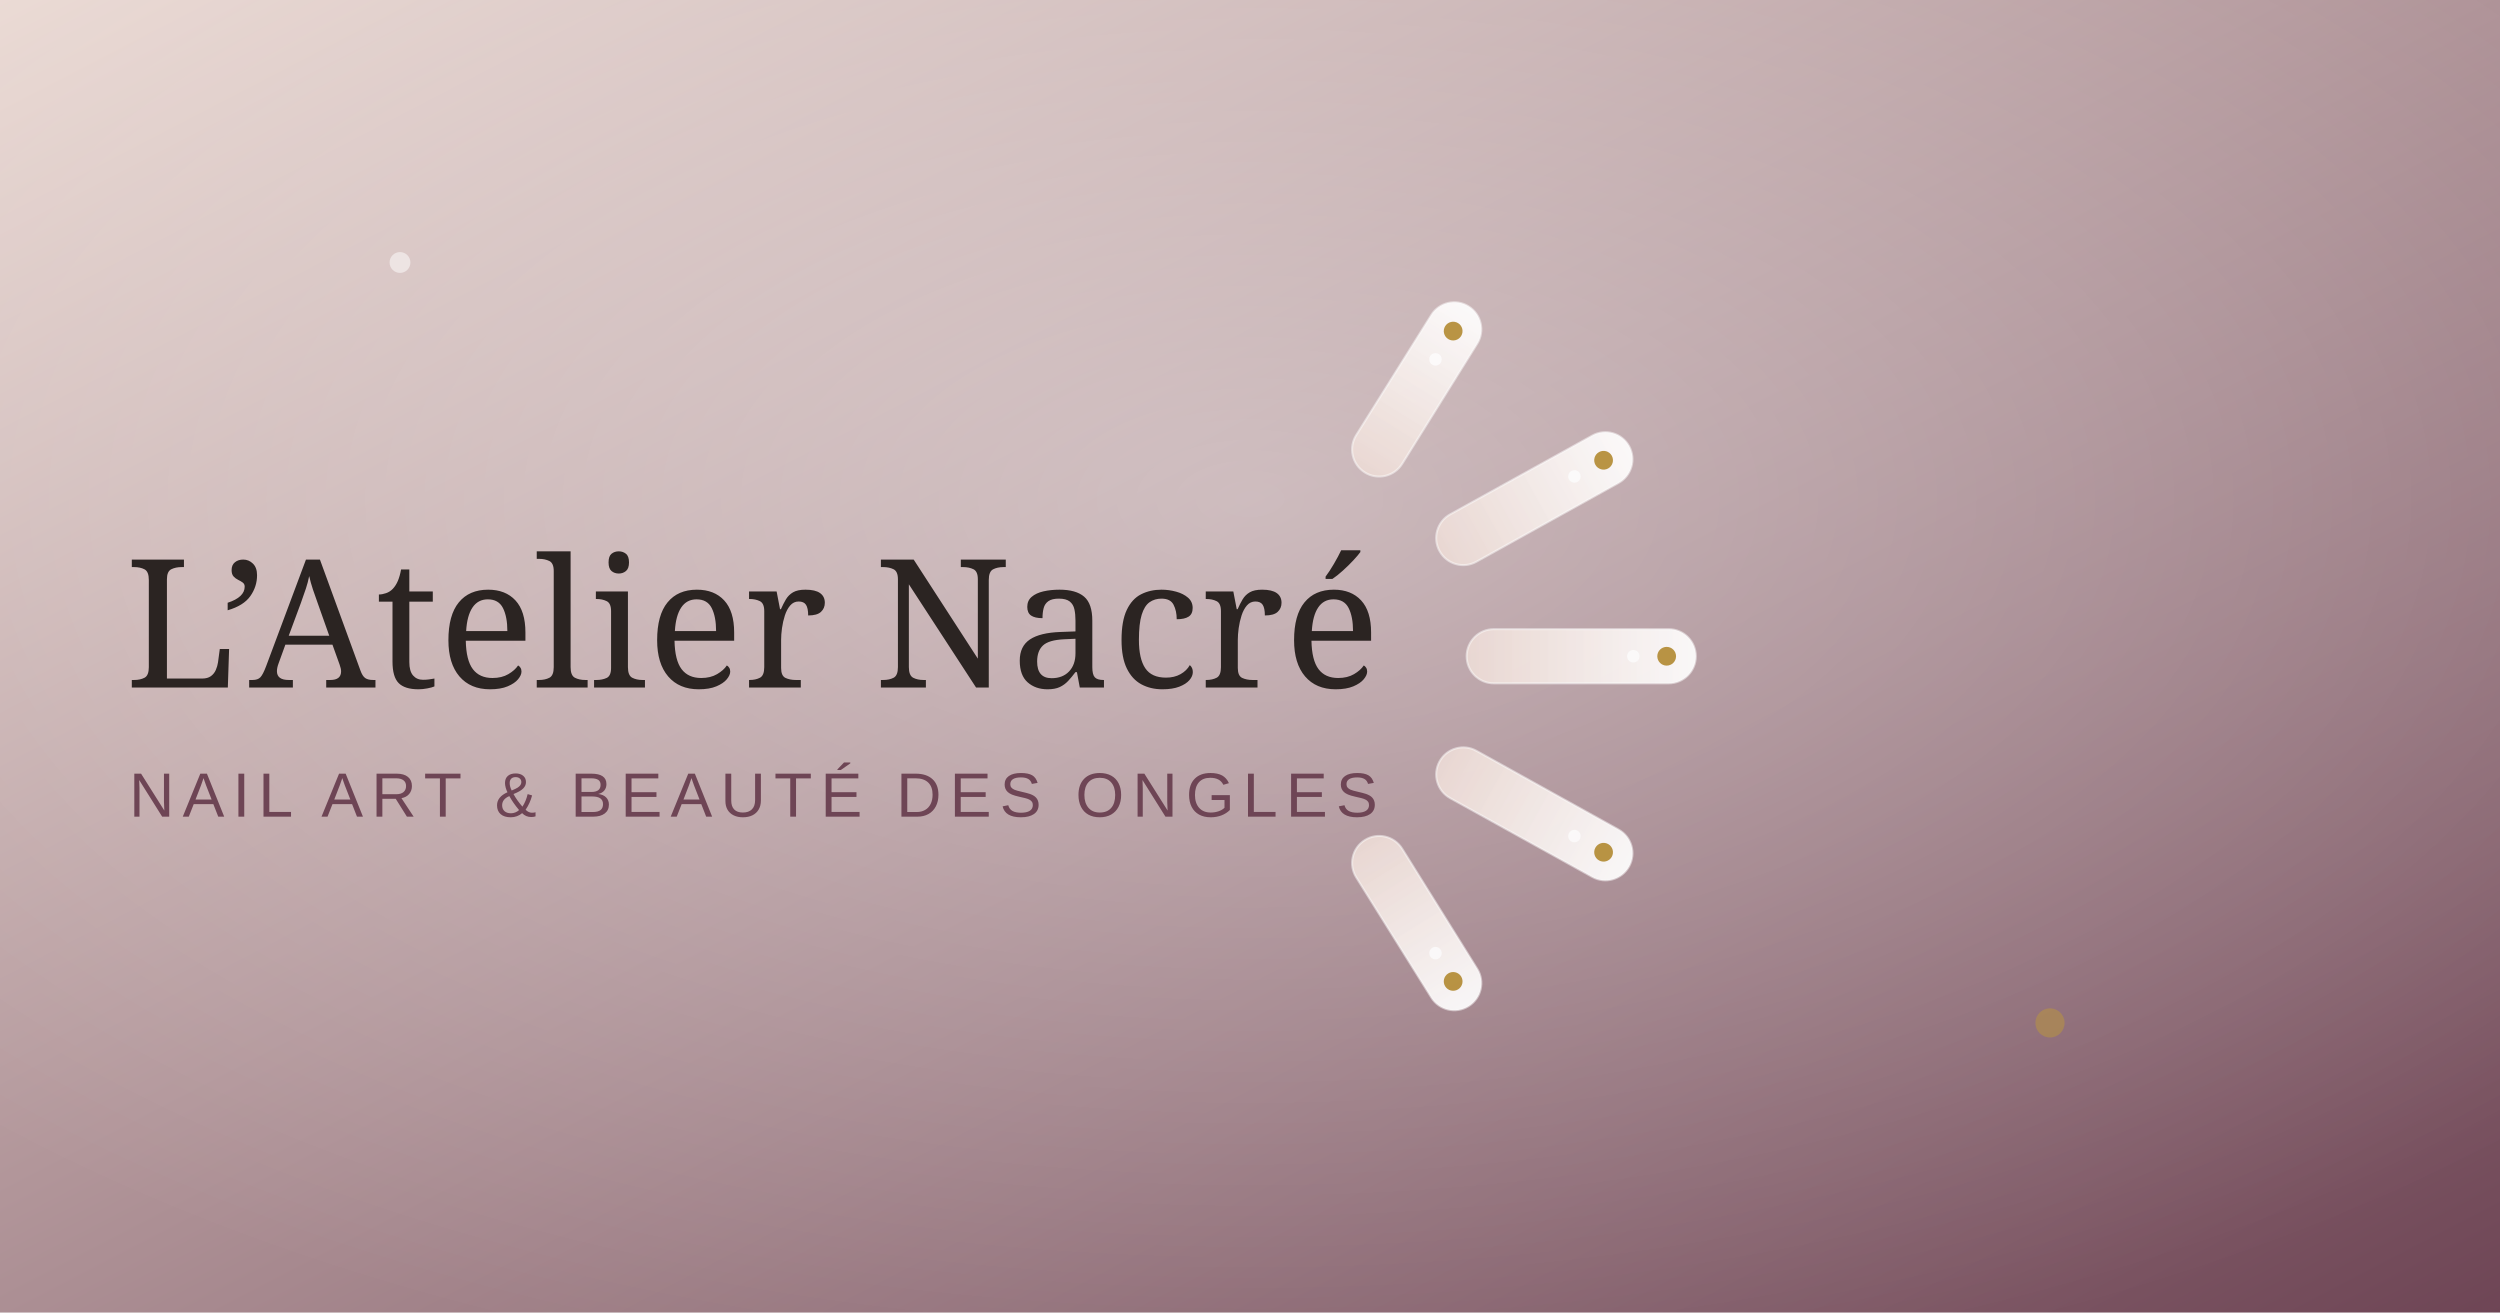
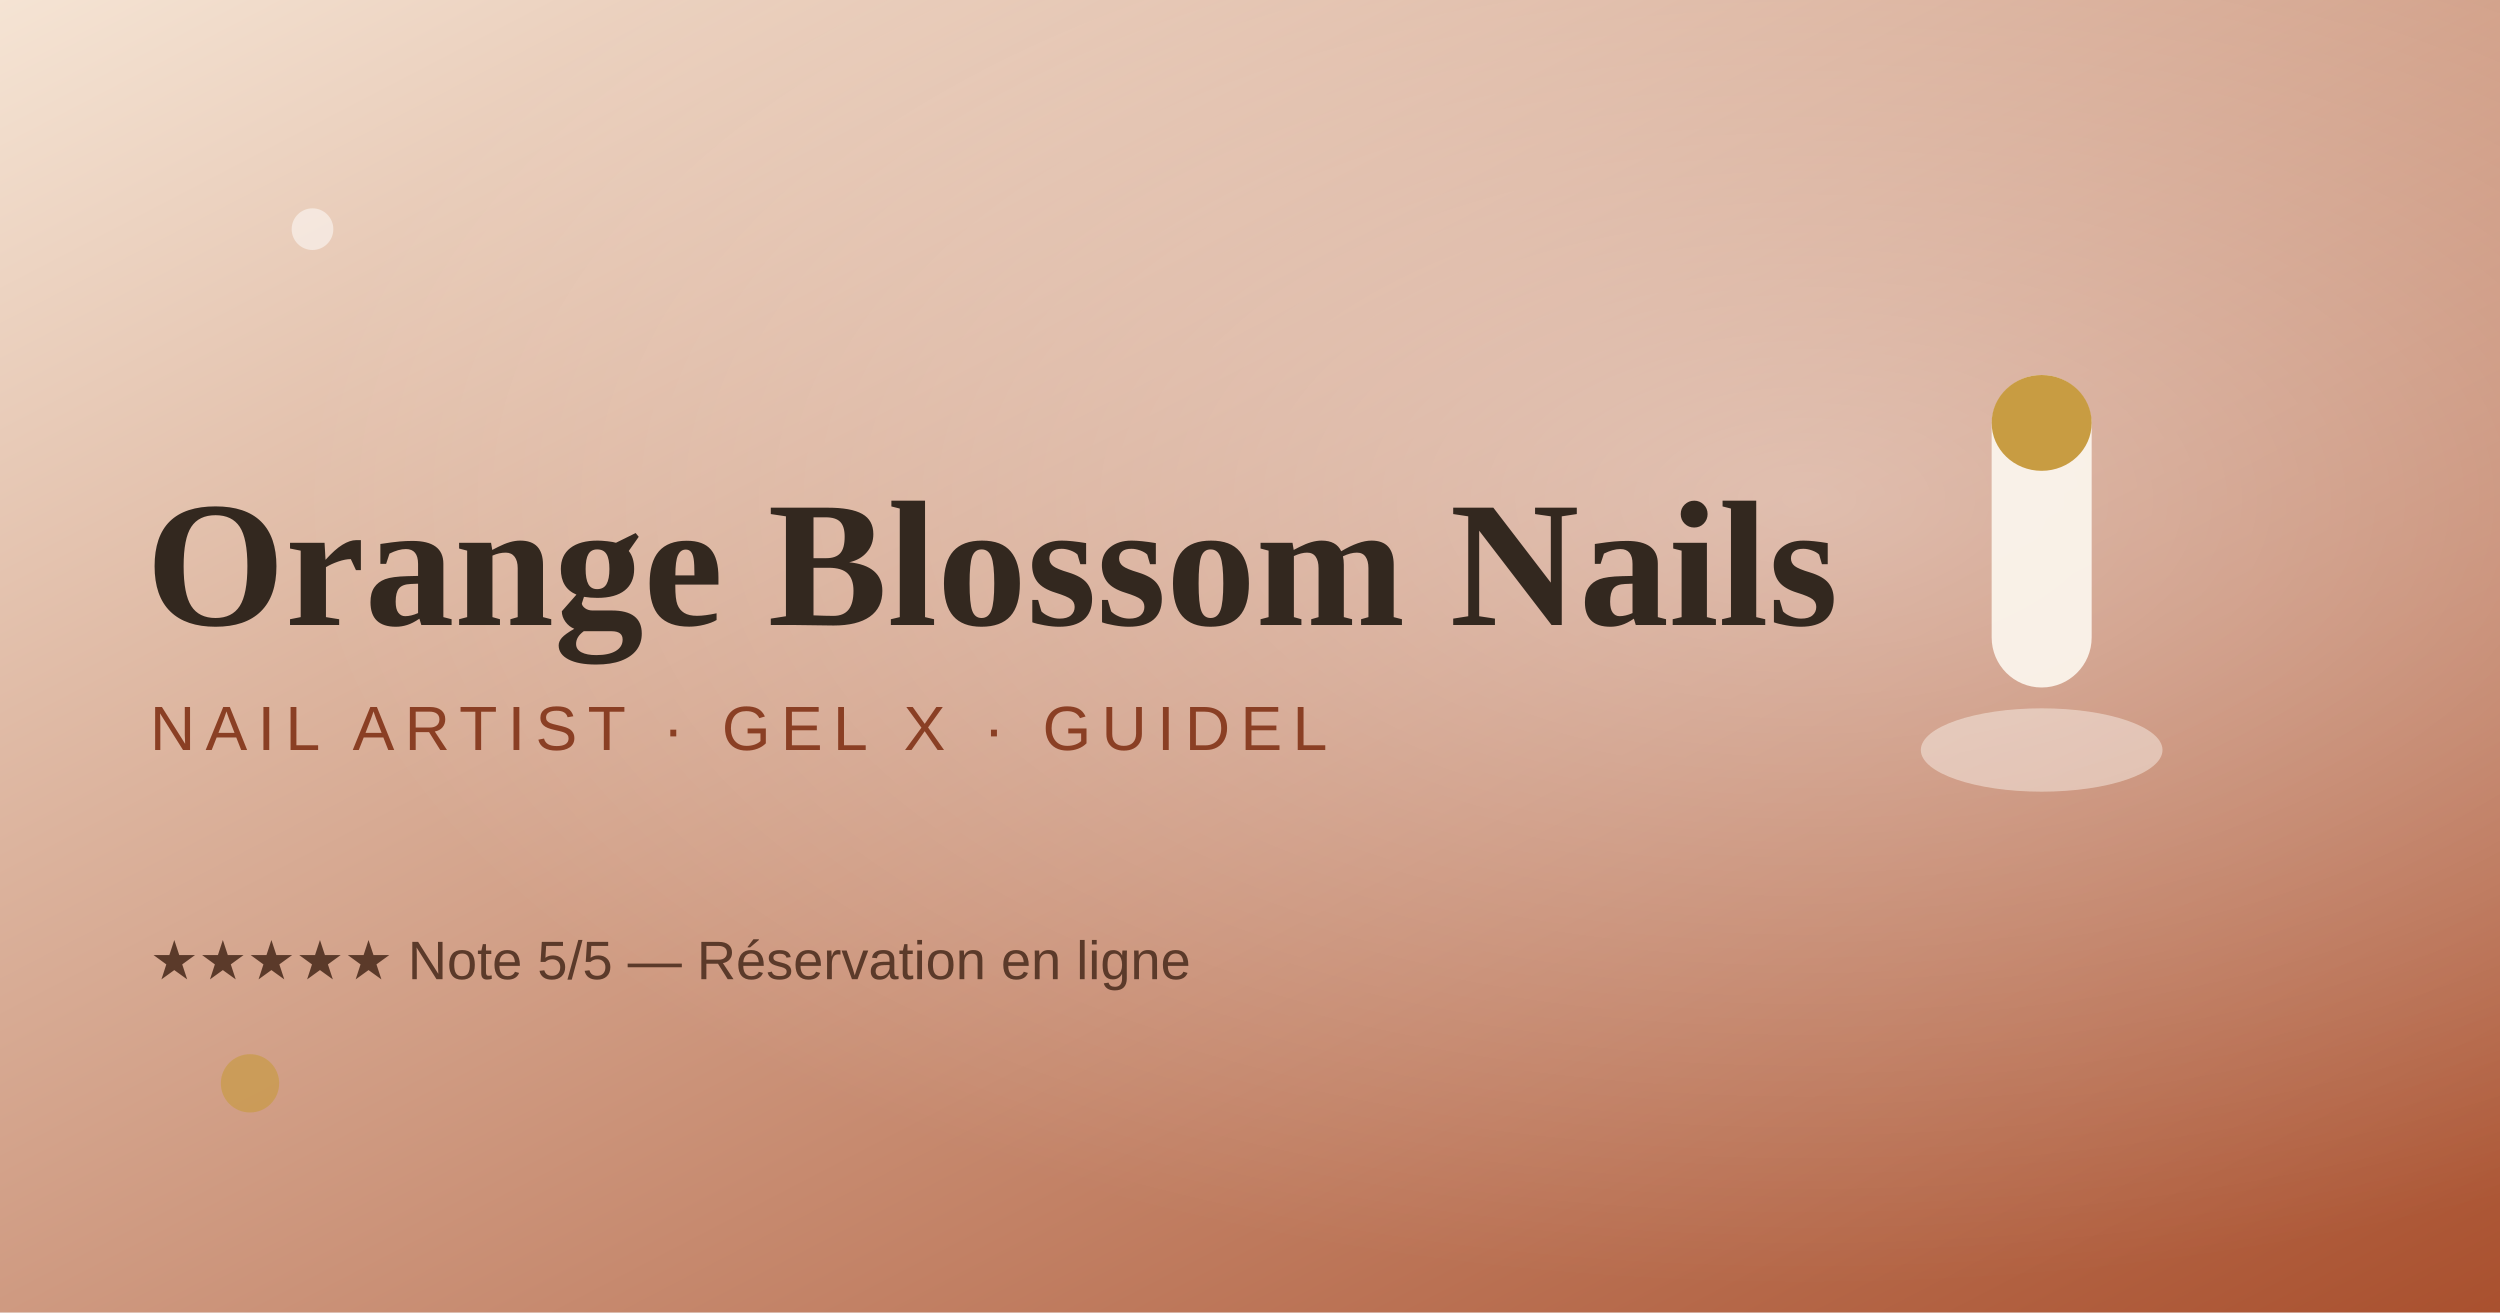
- <svg xmlns="http://www.w3.org/2000/svg" width="1200" height="630" viewBox="0 0 1200 630" role="img" aria-label="Photo de nail art (démonstration)">
+ <svg xmlns="http://www.w3.org/2000/svg" width="1200" height="630" viewBox="0 0 1200 630" role="img" aria-label="Orange Blossom Nails">
  <defs>
    <linearGradient id="bg" x1="0" y1="0" x2="1" y2="1">
-       <stop offset="0" stop-color="#EAD9D3" />
-       <stop offset="1" stop-color="#6E4555" />
+       <stop offset="0" stop-color="#F5E4D4" />
+       <stop offset="1" stop-color="#A9502E" />
    </linearGradient>
-     <linearGradient id="nailgrad" x1="0" y1="0" x2="0" y2="1">
-       <stop offset="0" stop-color="#ffffff" stop-opacity="0.95" />
-       <stop offset="1" stop-color="#EAD9D3" />
-     </linearGradient>
-     <radialGradient id="glow" cx="50%" cy="38%" r="70%">
-       <stop offset="0" stop-color="#ffffff" stop-opacity="0.35" />
+     <radialGradient id="glow" cx="72%" cy="38%" r="60%">
+       <stop offset="0" stop-color="#ffffff" stop-opacity="0.4" />
      <stop offset="1" stop-color="#ffffff" stop-opacity="0" />
    </radialGradient>
  </defs>
  <rect width="1200" height="630" fill="url(#bg)" />
  <rect width="1200" height="630" fill="url(#glow)" />
-   <g opacity="0.96">
-     <g transform="translate(663.6,213.2) rotate(32.0)">
-       <rect x="-13" y="-78" width="26" height="94" rx="13" fill="url(#nailgrad)" stroke="#ffffff" stroke-opacity=".5" stroke-width="1" />
-       <circle cx="0" cy="-64" r="4.5" fill="#B8933F" />
-       <circle cx="0" cy="-48" r="3" fill="#ffffff" opacity=".85" />
-     </g>
-     <g transform="translate(705.0,256.8) rotate(61.0)">
-       <rect x="-13" y="-88" width="26" height="104" rx="13" fill="url(#nailgrad)" stroke="#ffffff" stroke-opacity=".5" stroke-width="1" />
-       <circle cx="0" cy="-74" r="4.5" fill="#B8933F" />
-       <circle cx="0" cy="-58" r="3" fill="#ffffff" opacity=".85" />
-     </g>
-     <g transform="translate(720.0,315.0) rotate(90.0)">
-       <rect x="-13" y="-94" width="26" height="110" rx="13" fill="url(#nailgrad)" stroke="#ffffff" stroke-opacity=".5" stroke-width="1" />
-       <circle cx="0" cy="-80" r="4.5" fill="#B8933F" />
-       <circle cx="0" cy="-64" r="3" fill="#ffffff" opacity=".85" />
-     </g>
-     <g transform="translate(705.0,373.2) rotate(119.0)">
-       <rect x="-13" y="-88" width="26" height="104" rx="13" fill="url(#nailgrad)" stroke="#ffffff" stroke-opacity=".5" stroke-width="1" />
-       <circle cx="0" cy="-74" r="4.5" fill="#B8933F" />
-       <circle cx="0" cy="-58" r="3" fill="#ffffff" opacity=".85" />
-     </g>
-     <g transform="translate(663.6,416.8) rotate(148.0)">
-       <rect x="-13" y="-78" width="26" height="94" rx="13" fill="url(#nailgrad)" stroke="#ffffff" stroke-opacity=".5" stroke-width="1" />
-       <circle cx="0" cy="-64" r="4.5" fill="#B8933F" />
-       <circle cx="0" cy="-48" r="3" fill="#ffffff" opacity=".85" />
-     </g>
+   <g transform="translate(980,300)" opacity="0.92">
+     <rect x="-24" y="-120" width="48" height="150" rx="24" fill="#FCF6EE" />
+     <rect x="-24" y="-120" width="48" height="46" rx="24" fill="#C79A3A" />
+     <ellipse cx="0" cy="60" rx="58" ry="20" fill="#FCF6EE" opacity="0.5" />
  </g>
-   <circle cx="192" cy="126" r="5" fill="#ffffff" opacity=".5" />
-   <circle cx="984" cy="491" r="7" fill="#B8933F" opacity=".55" />
-   <text x="1184" y="616" text-anchor="end" font-family="Georgia, serif" font-size="35" fill="#2B2422" opacity="0.32" />
-   <text x="60" y="330" font-family="Georgia, serif" font-size="86" fill="#2B2422">L’Atelier Nacré</text>
-   <text x="62" y="392" font-family="Arial, sans-serif" font-size="30" fill="#6E4555" letter-spacing="4">NAIL ART &amp; BEAUTÉ DES ONGLES</text>
+   <circle cx="150" cy="110" r="10" fill="#ffffff" opacity=".5" />
+   <circle cx="120" cy="520" r="14" fill="#C79A3A" opacity=".6" />
+   <text x="70" y="300" font-family="Georgia, 'Times New Roman', serif" font-size="86" font-weight="600" fill="#33281F">Orange Blossom Nails</text>
+   <text x="72" y="360" font-family="Arial, sans-serif" font-size="30" fill="#8a3f24" letter-spacing="5">NAIL ARTIST · GEL X · GUIDEL</text>
+   <text x="72" y="470" font-family="Arial, sans-serif" font-size="26" fill="#5b3a2a">★★★★★  Note 5/5 — Réservation en ligne</text>
</svg>
